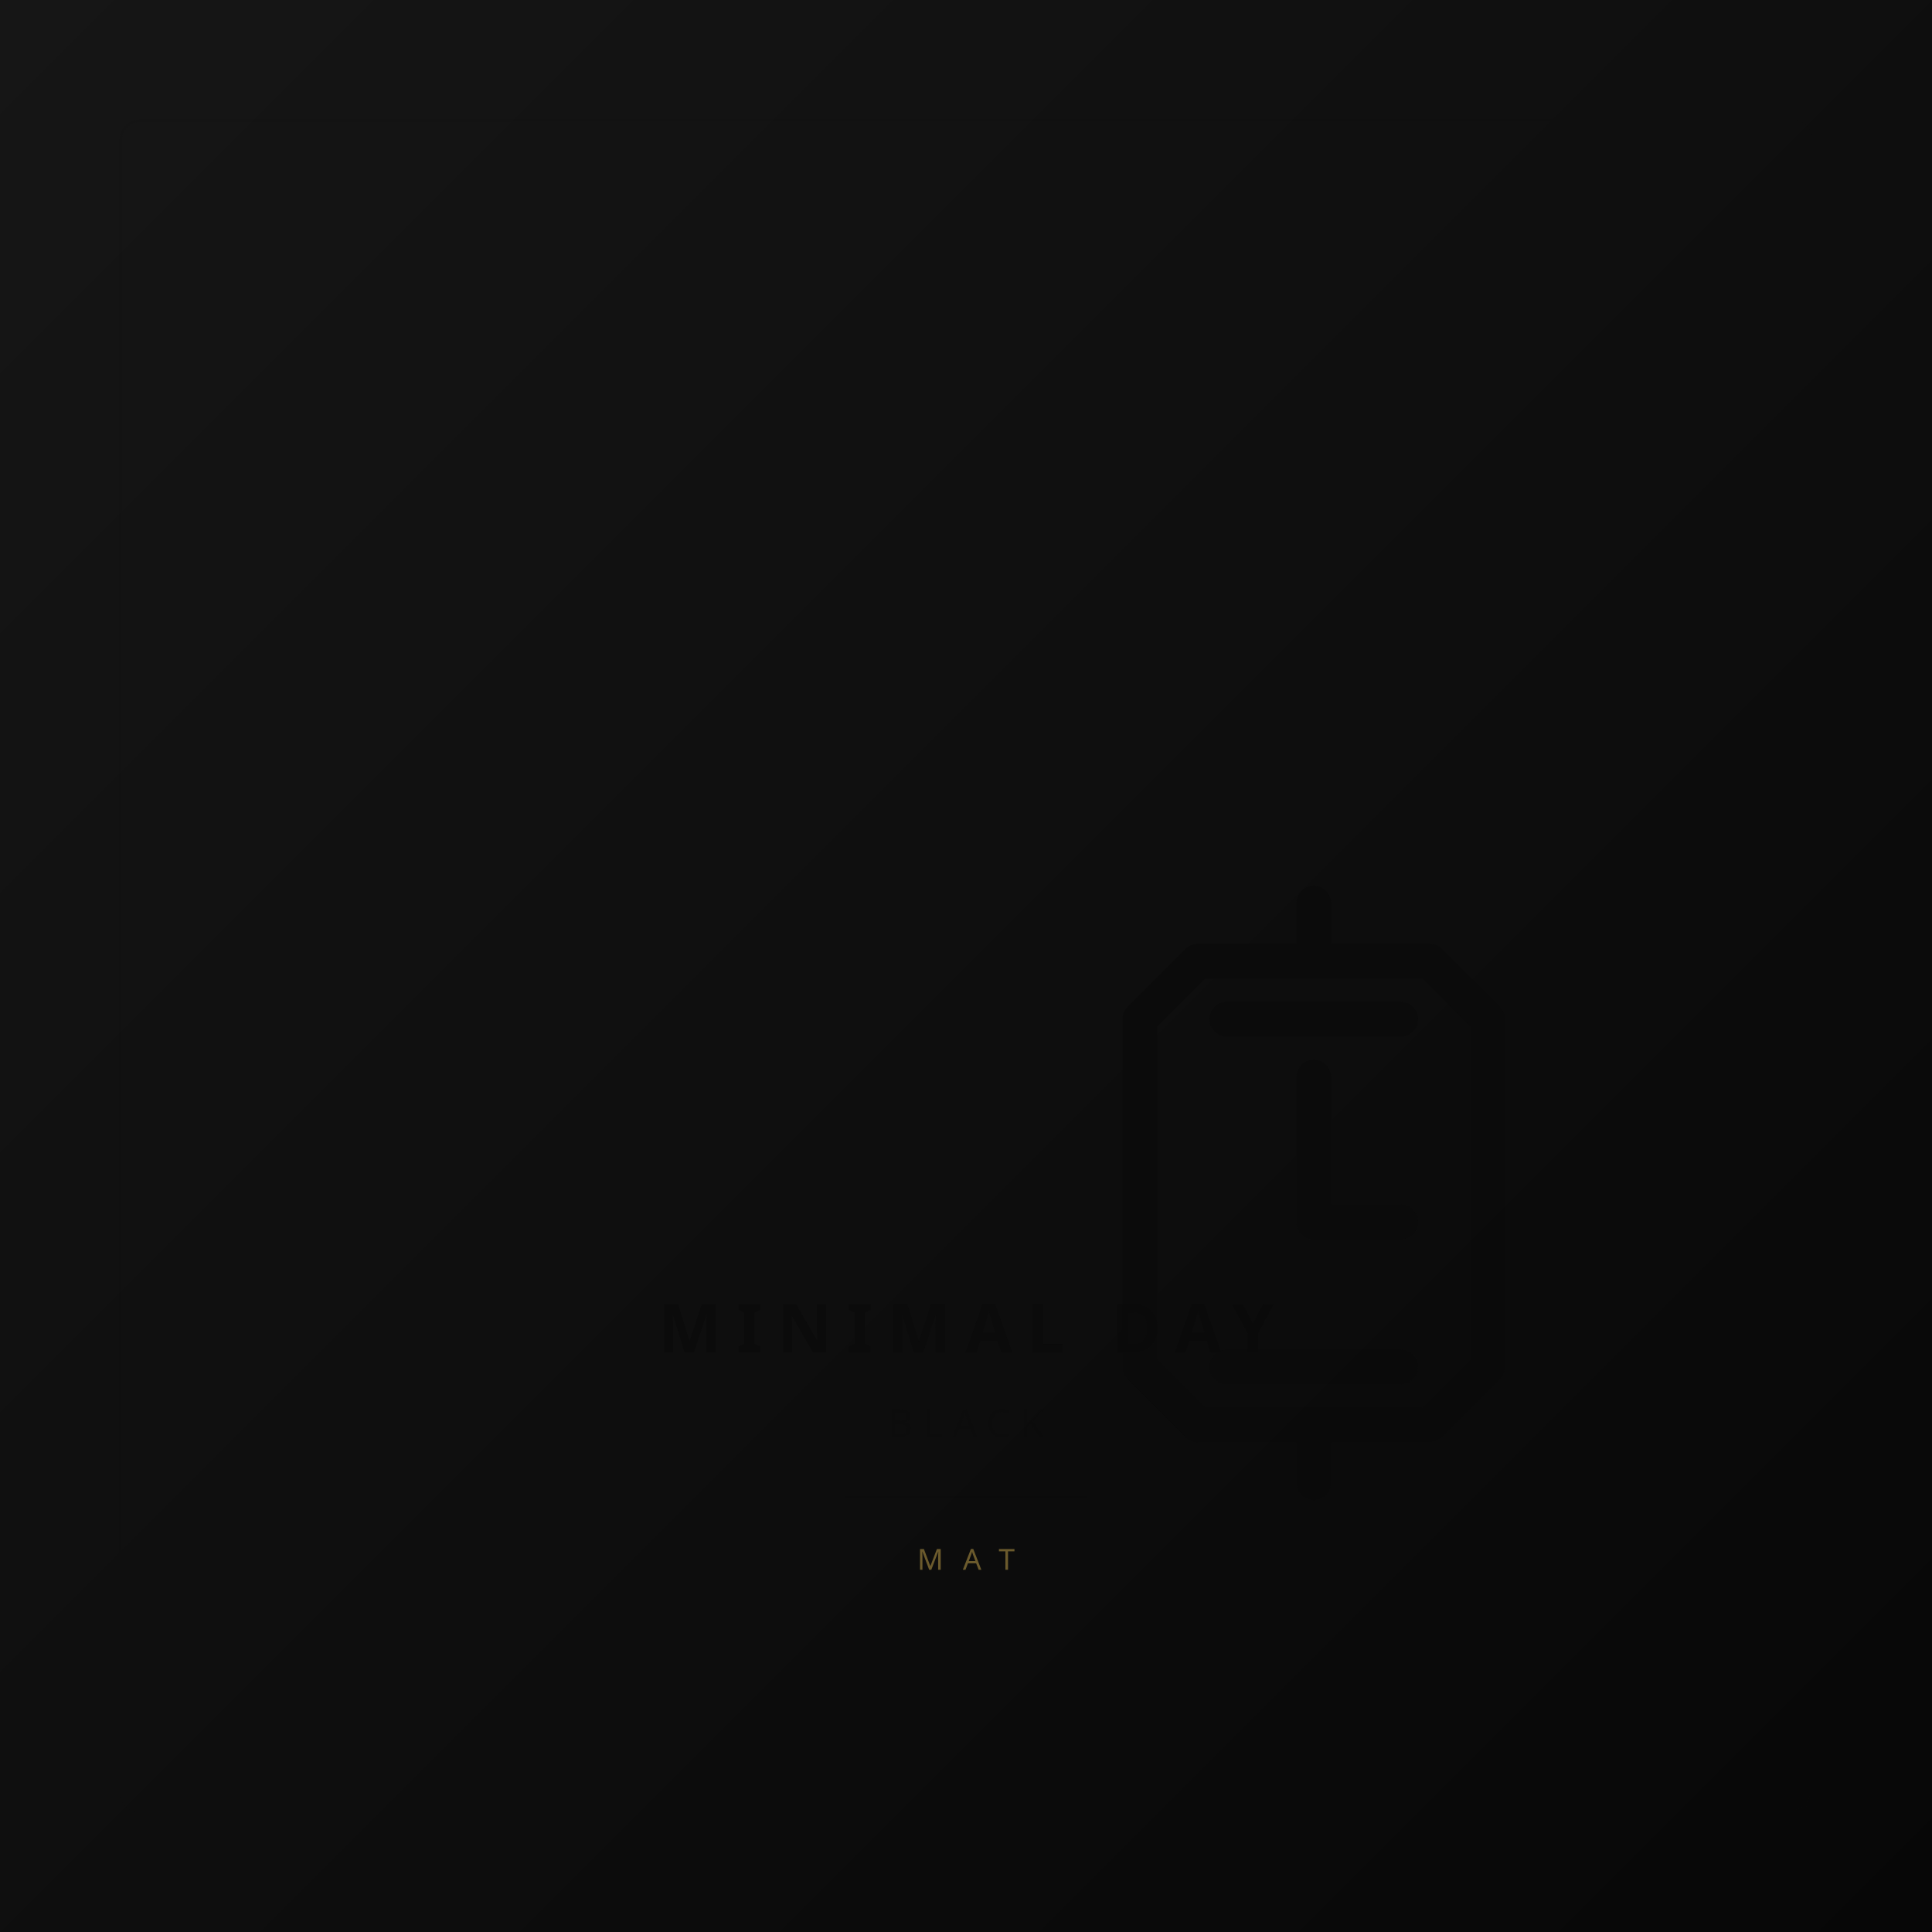
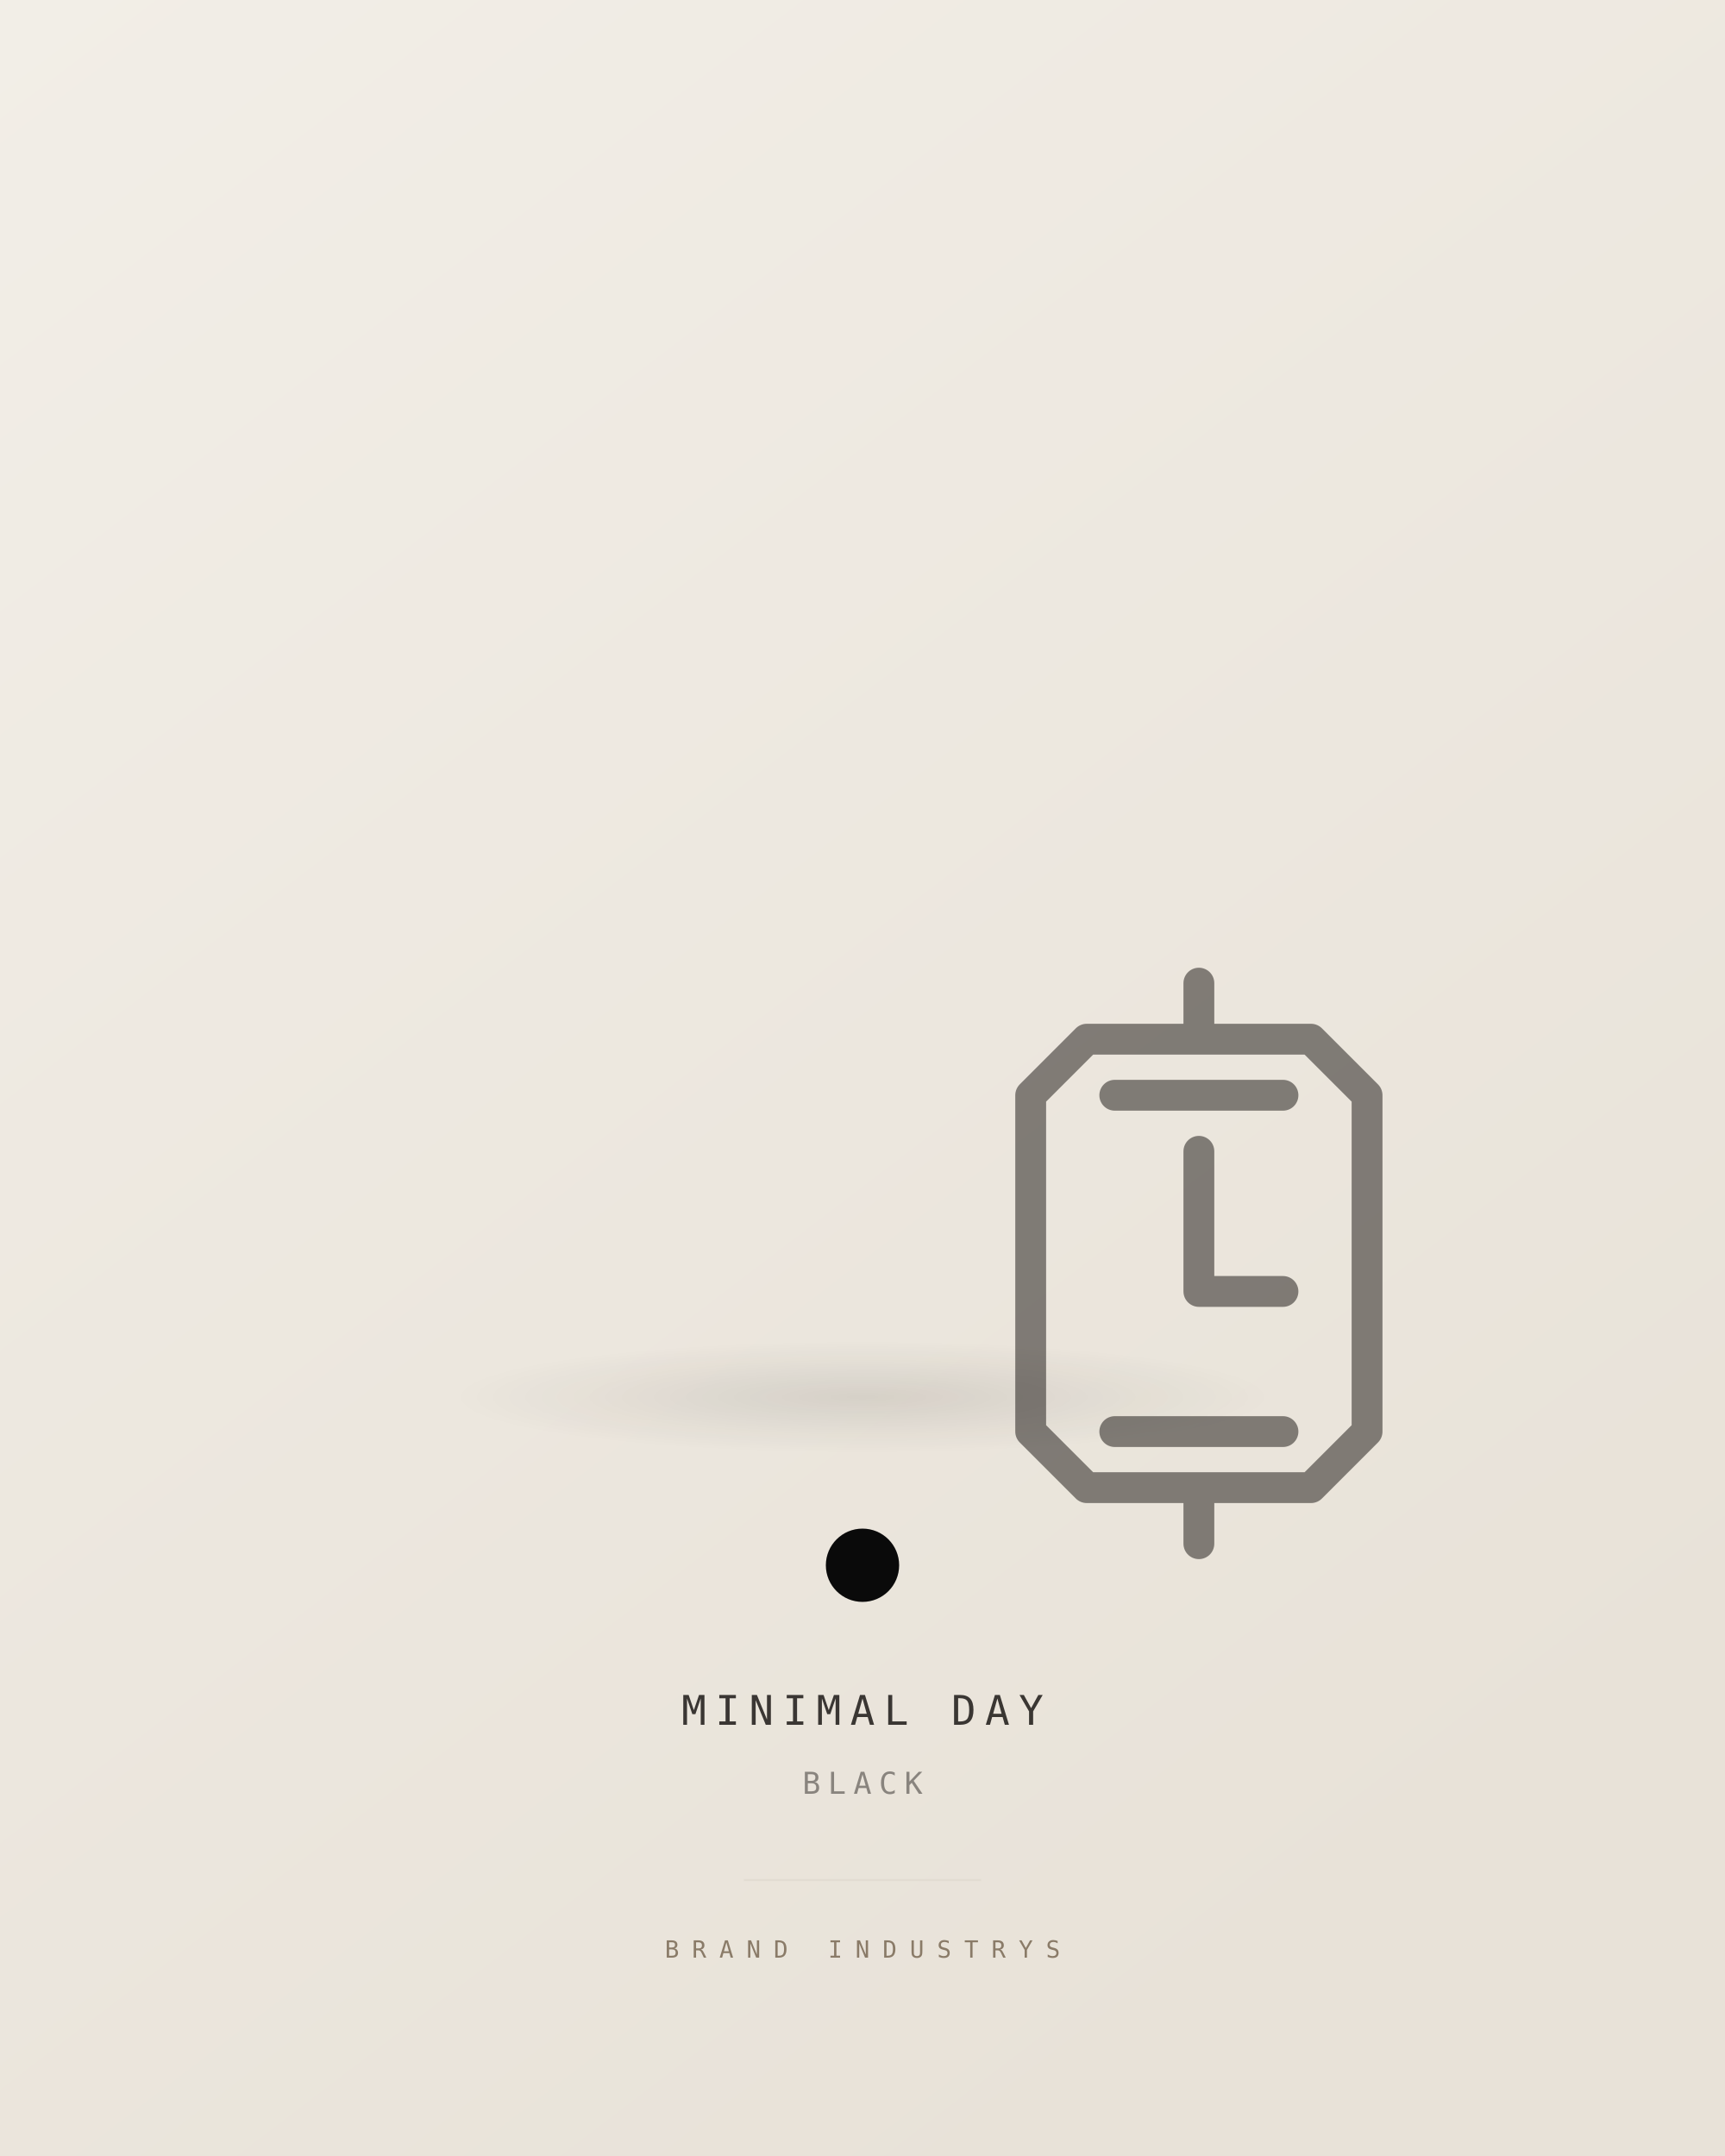
- <svg xmlns="http://www.w3.org/2000/svg" width="800" height="800" viewBox="0 0 800 800">
+ <svg xmlns="http://www.w3.org/2000/svg" width="800" height="1000" viewBox="0 0 800 1000">
  <defs>
-     <linearGradient id="bg" x1="0" y1="0" x2="1" y2="1">
-       <stop offset="0%" stop-color="rgb(22,22,22)" />
-       <stop offset="100%" stop-color="rgb(7,7,7)" />
+     <linearGradient id="bg" x1="0" y1="0" x2="0.6" y2="1">
+       <stop offset="0%" stop-color="#f2eee7" />
+       <stop offset="100%" stop-color="#e8e2d8" />
    </linearGradient>
-     <linearGradient id="accent" x1="0" y1="0" x2="0" y2="1">
-       <stop offset="0%" stop-color="#0a0a0a" stop-opacity="0.9" />
-       <stop offset="100%" stop-color="#0a0a0a" stop-opacity="0.6" />
-     </linearGradient>
+     <radialGradient id="pool" cx="0.5" cy="0.5" r="0.5">
+       <stop offset="0%" stop-color="#14110e" stop-opacity="0.10" />
+       <stop offset="100%" stop-color="#14110e" stop-opacity="0" />
+     </radialGradient>
  </defs>
-   <rect width="800" height="800" fill="url(#bg)" />
-   <rect x="50" y="50" width="700" height="700" rx="8" fill="none" stroke="#0a0a0a" stroke-opacity="0.1" stroke-width="1" />
-   <g transform="translate(400,350) scale(12)" stroke="#0a0a0a" stroke-width="1.2" stroke-linecap="round" stroke-linejoin="round" fill="none" opacity="0.7">
+   <rect width="800" height="1000" fill="url(#bg)" />
+   <ellipse cx="400" cy="648" rx="190" ry="26" fill="url(#pool)" />
+   <g transform="translate(400,430) scale(13)" stroke="#14110e" stroke-opacity="0.5" stroke-width="1.1" stroke-linecap="round" stroke-linejoin="round" fill="none">
    <path d="M12 2 L12 4 M12 22 L12 20 M8 4 L16 4 L18 6 L18 18 L16 20 L8 20 L6 18 L6 6 Z M12 8 L12 13 L15 13 M9 6 L15 6 M9 18 L15 18" />
  </g>
-   <text x="400" y="560" text-anchor="middle" font-family="system-ui,sans-serif" font-size="28" font-weight="600" letter-spacing="6" fill="#0a0a0a" opacity="0.8">MINIMAL DAY</text>
-   <text x="400" y="595" text-anchor="middle" font-family="system-ui,sans-serif" font-size="16" letter-spacing="4" fill="#0a0a0a" opacity="0.4">BLACK</text>
-   <line x1="350" y1="620" x2="450" y2="620" stroke="#0a0a0a" stroke-opacity="0.15" stroke-width="1" />
-   <text x="400" y="650" text-anchor="middle" font-family="system-ui,sans-serif" font-size="12" letter-spacing="8" fill="#c9a84c" opacity="0.5">MAT</text>
+   <circle cx="400" cy="726" r="17" fill="#0a0a0a" stroke="none" stroke-width="1" />
+   <text x="400" y="800" text-anchor="middle" font-family="ui-monospace,SFMono-Regular,monospace" font-size="19" letter-spacing="4.2" fill="#14110e" fill-opacity="0.82">MINIMAL DAY</text>
+   <text x="400" y="832" text-anchor="middle" font-family="ui-monospace,SFMono-Regular,monospace" font-size="14" letter-spacing="3.4" fill="#14110e" fill-opacity="0.45">BLACK</text>
+   <line x1="345" y1="872" x2="455" y2="872" stroke="#e2dcd2" stroke-width="1" />
+   <text x="400" y="908" text-anchor="middle" font-family="ui-monospace,SFMono-Regular,monospace" font-size="11" letter-spacing="6" fill="#8a7b68">BRAND INDUSTRYS</text>
</svg>
